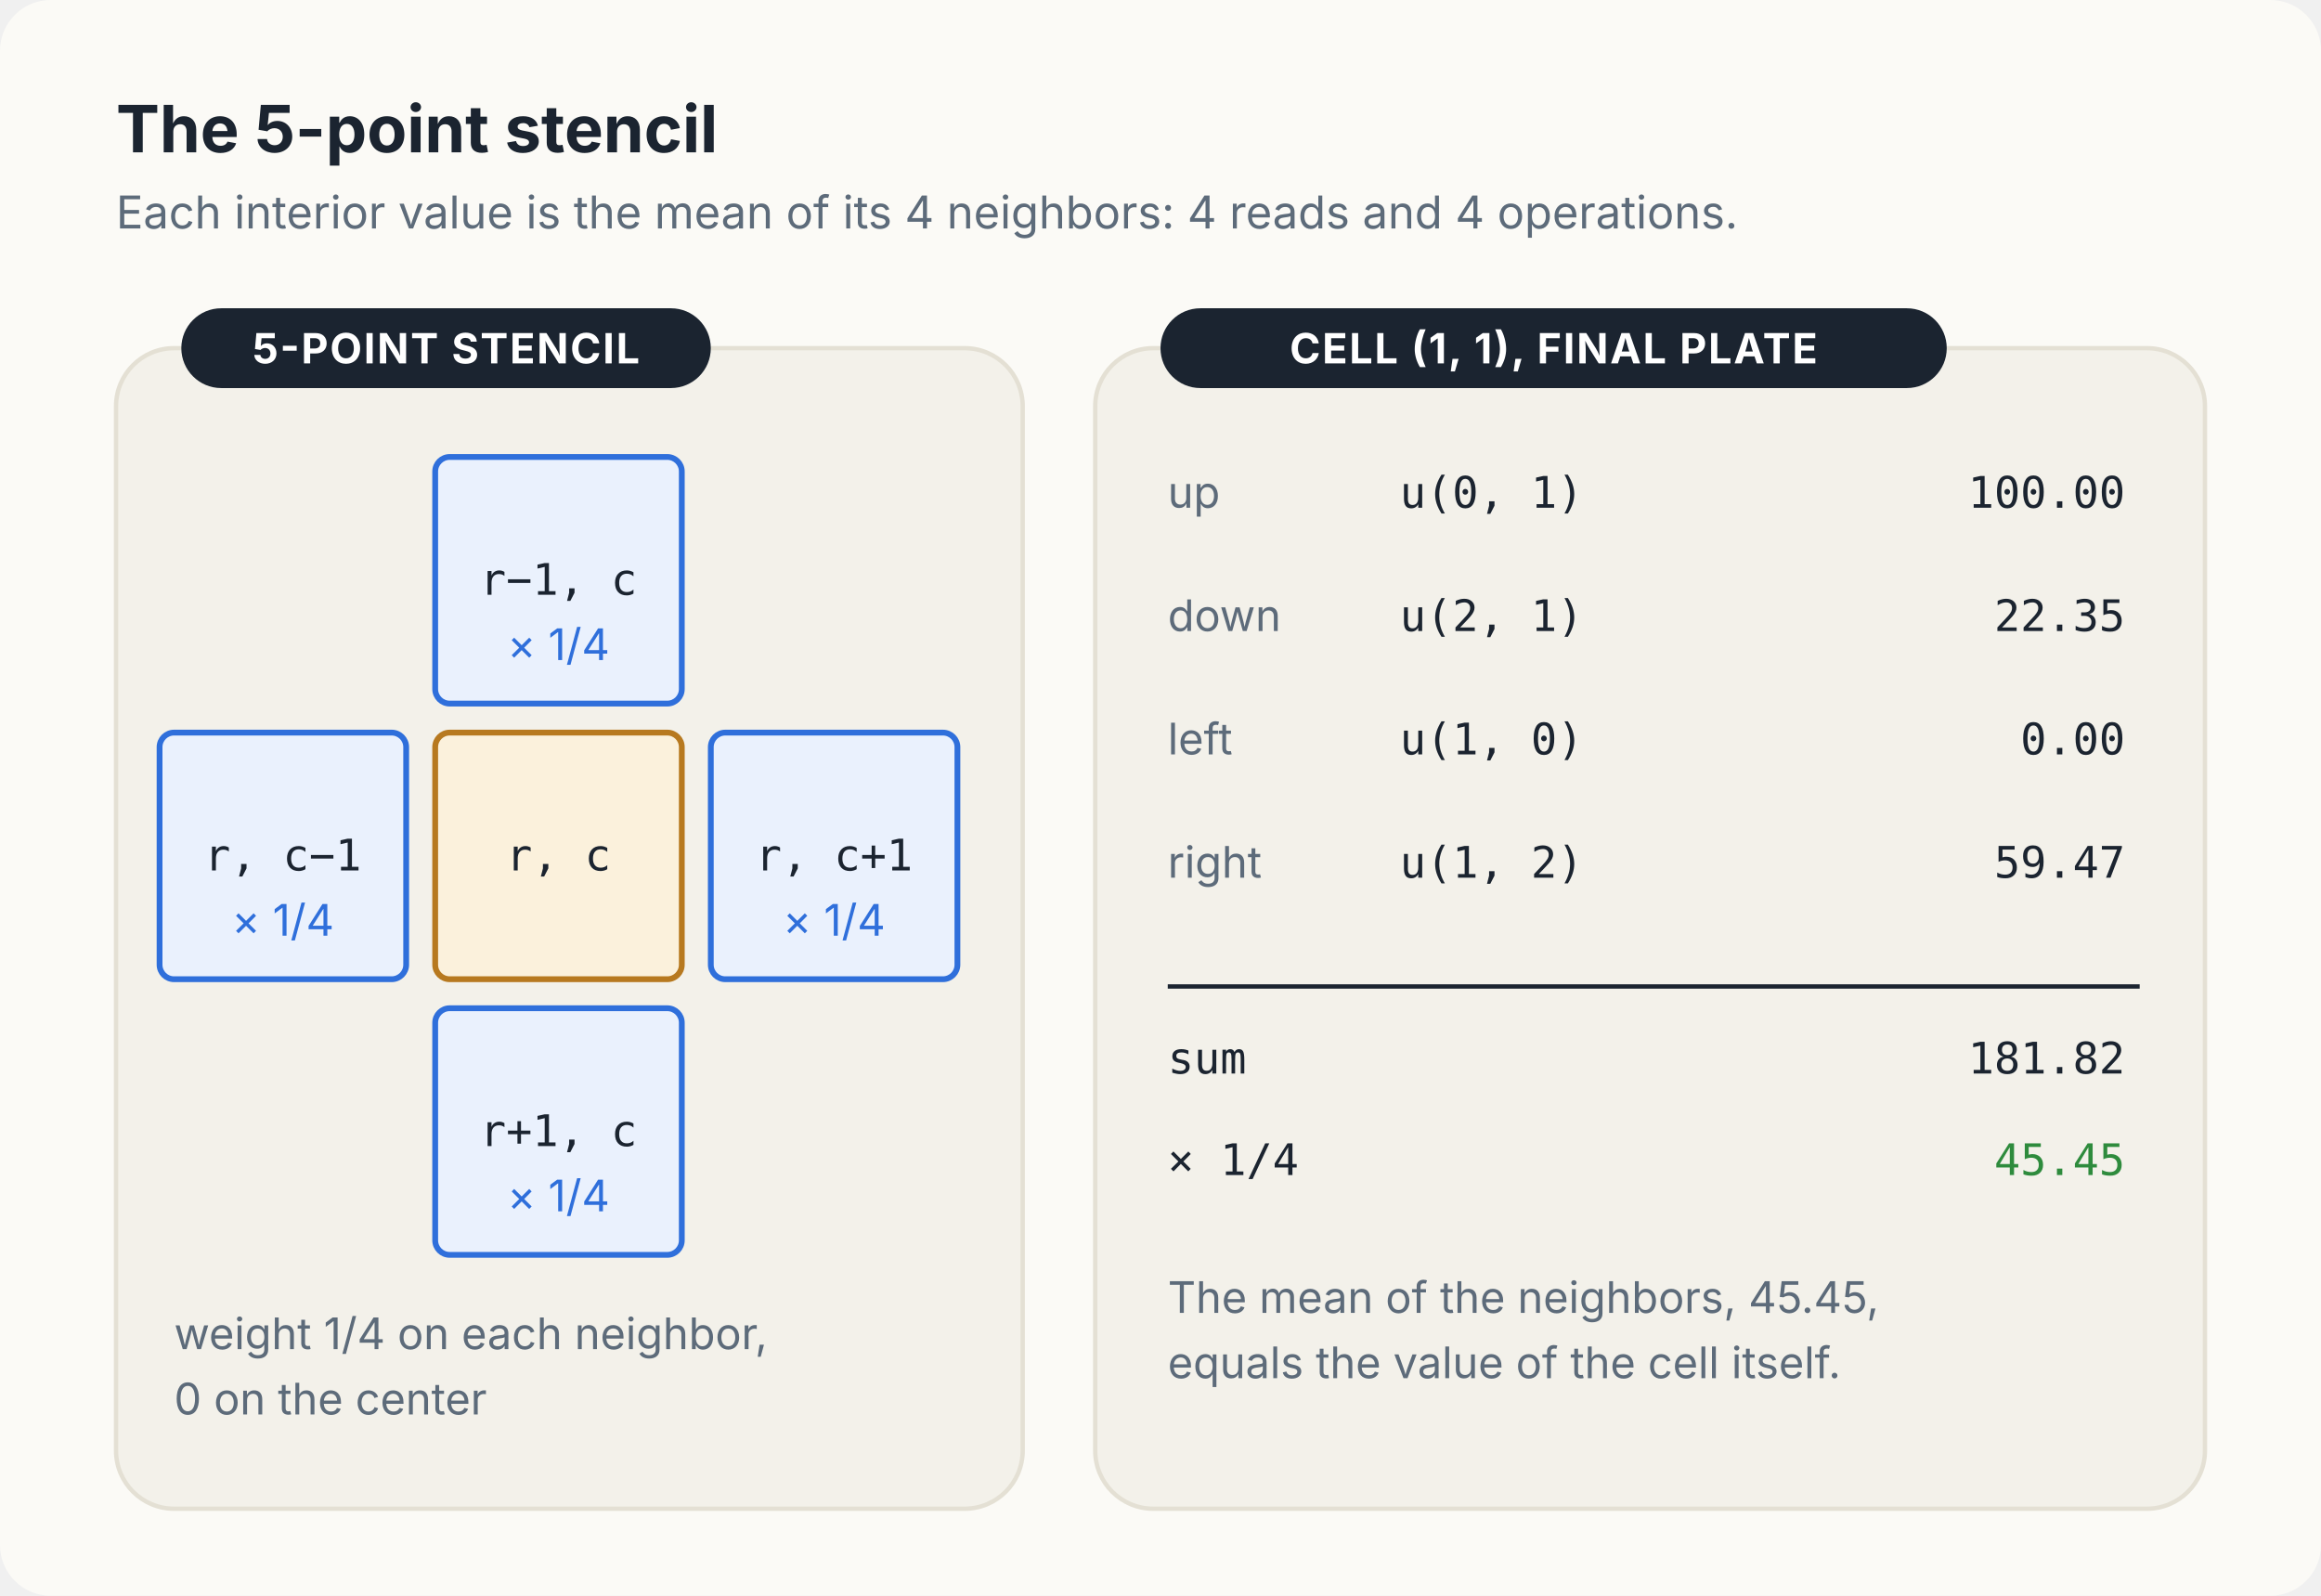
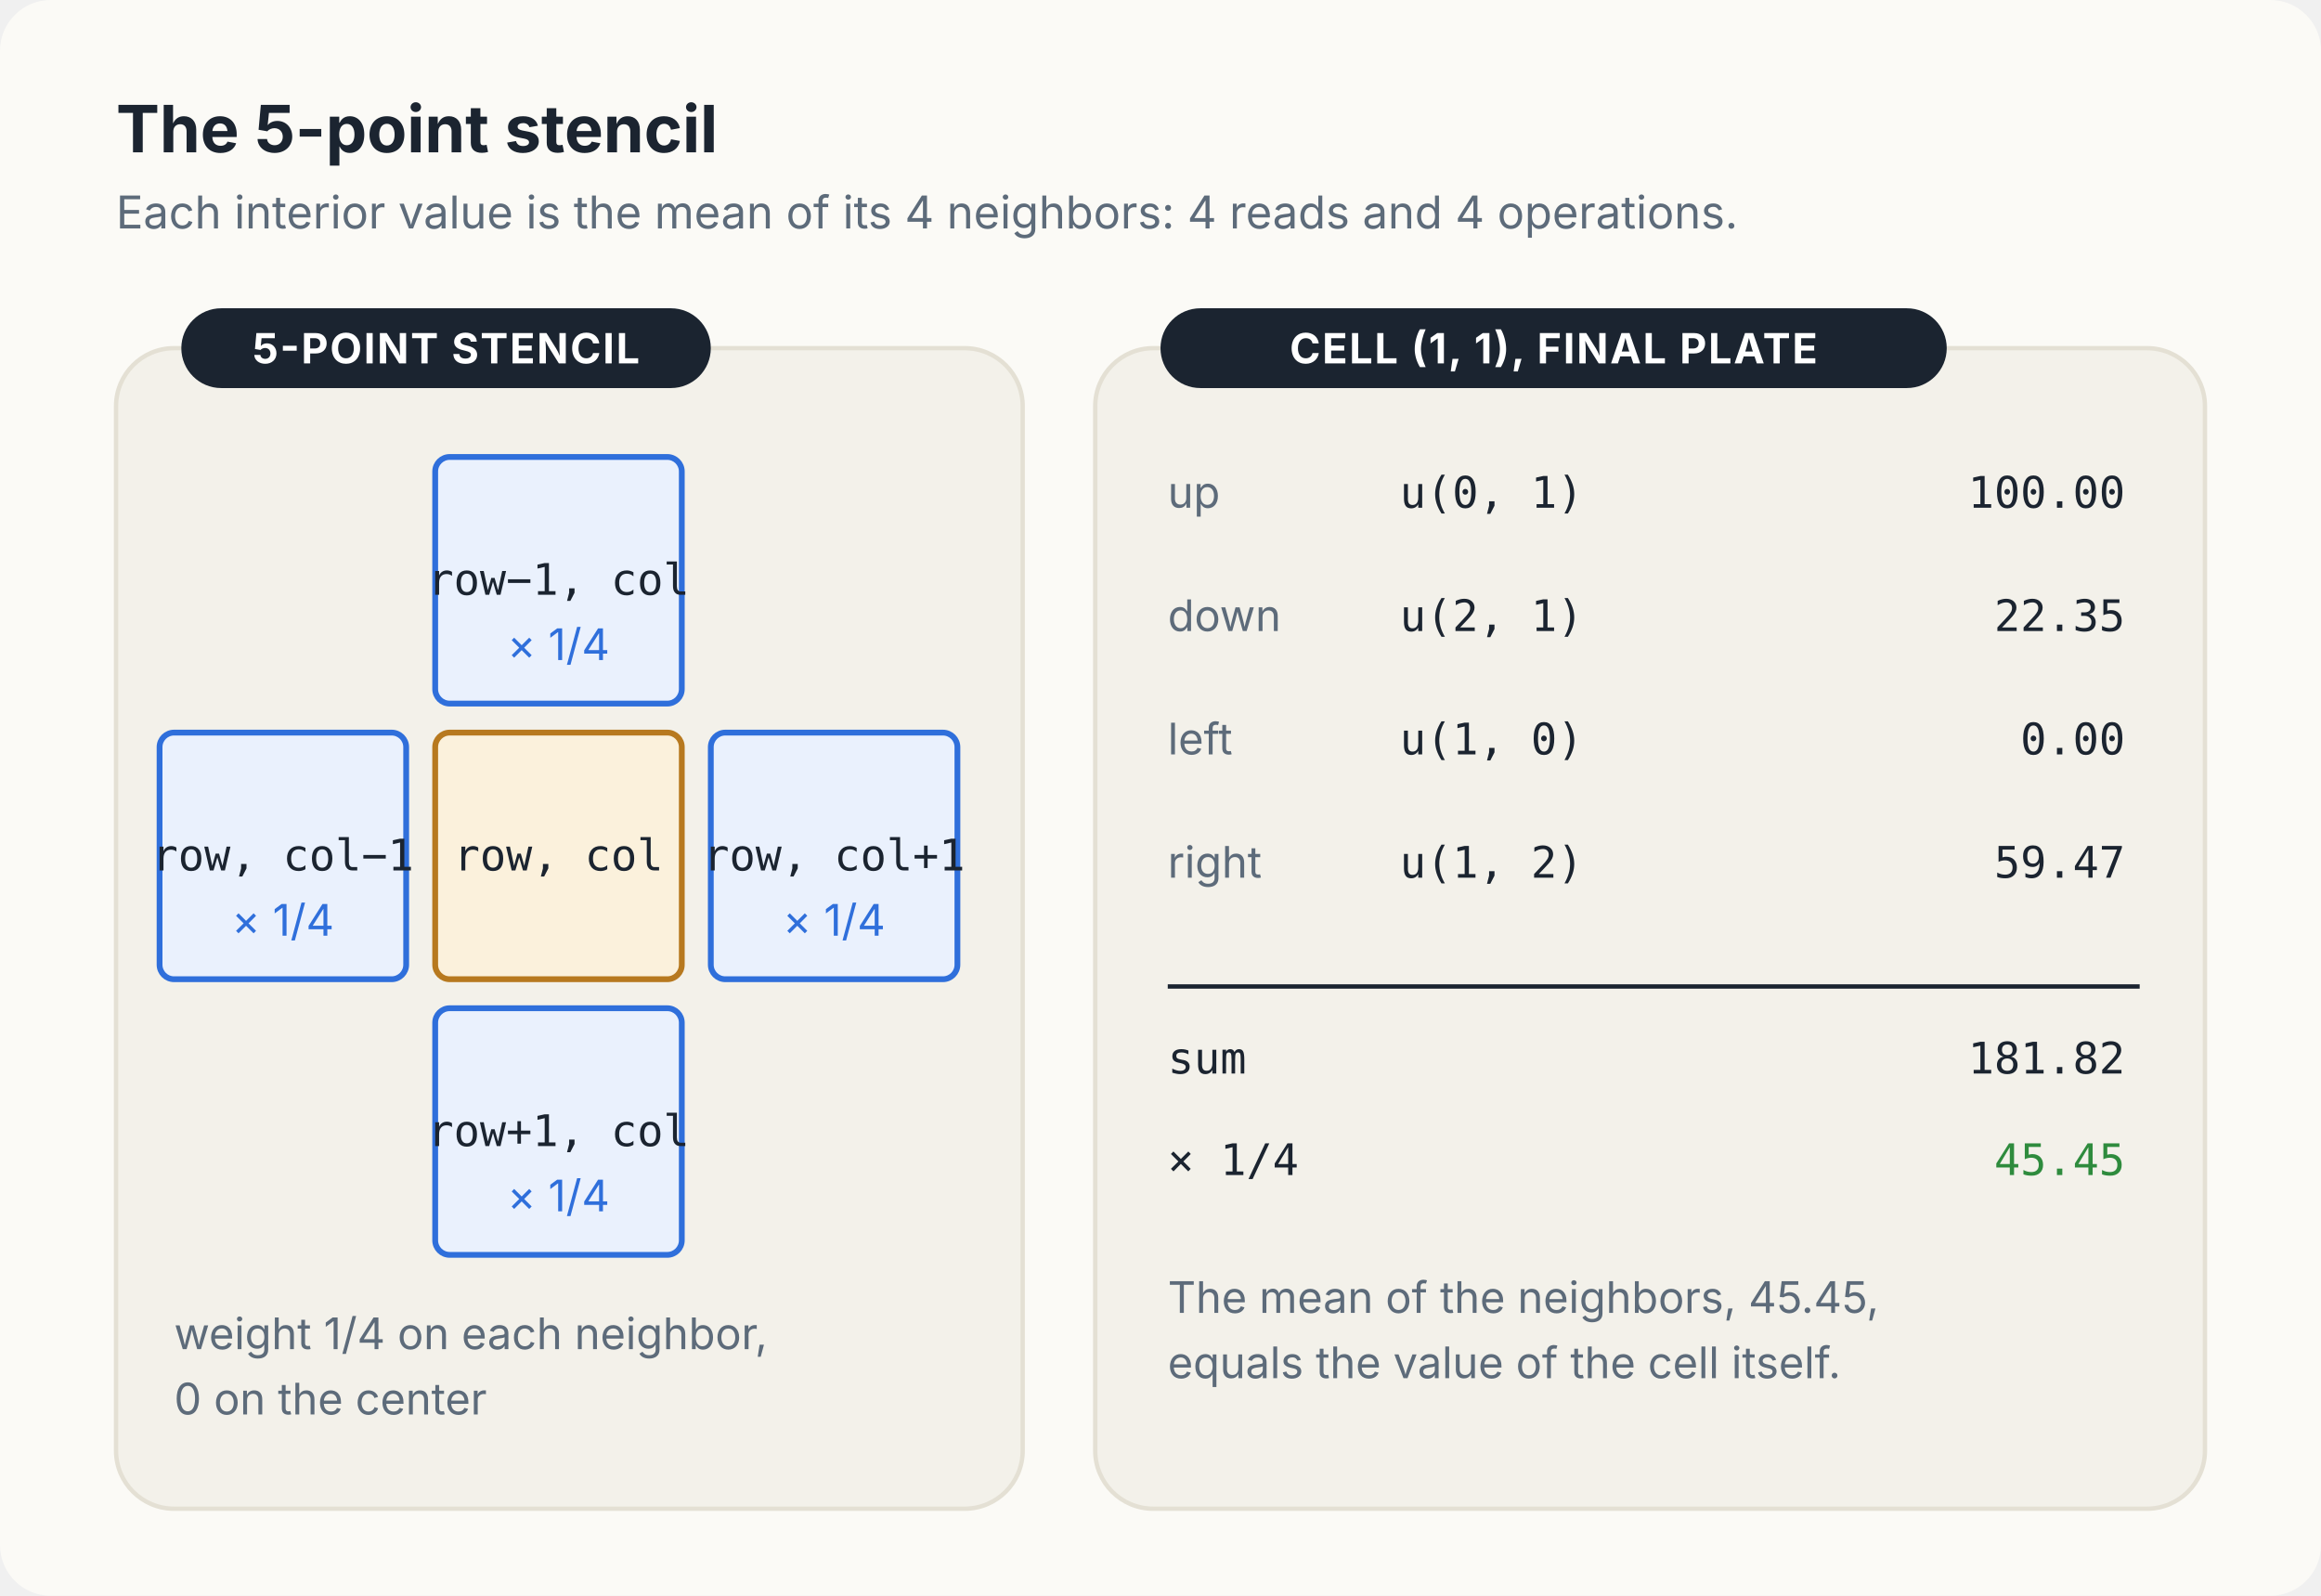
<svg xmlns="http://www.w3.org/2000/svg" viewBox="0 0 640 440" width="640" height="440" role="img" aria-label="Left: a cross of 5 cells, the center (r, c) and its neighbors (r-1, c) above, (r+1, c) below, (r, c-1) to the left and (r, c+1) to the right, with weight 1/4 on each neighbor and 0 on the center. Right: cell (1, 1) of the final plate: up 100, down 22.35, left 0, right 59.47, sum 181.82, times 1/4 gives 45.45, the value of the cell.">
  <style>
    text { font-family: Inter, "Segoe UI", "Helvetica Neue", Helvetica, Arial, sans-serif; fill: #1B2430; }
    .title { font-size: 18px; font-weight: 650; }
    .lede { font-size: 12.5px; fill: #5D6B7A; }
    .name { font-size: 14px; font-weight: 650; }
    .sub { font-size: 12px; fill: #5D6B7A; }
    .note { font-size: 12px; fill: #5D6B7A; }
    .tab { font-size: 11.5px; font-weight: 650; letter-spacing: 0.04em; fill: #5D6B7A; }
    .mono { font-family: "JetBrains Mono", "SF Mono", Menlo, Consolas, monospace; font-size: 12px; }
    .dim { fill: #8794A3; }
    .strong { font-weight: 700; }
    .trap { fill: #CF4526; font-weight: 700; }
    .pill { font-size: 11px; font-weight: 600; }
    .wire { fill: none; stroke: #3F5873; stroke-width: 1.8; stroke-linecap: round; stroke-linejoin: round; }
    .wire.danger { stroke: #CF4526; stroke-dasharray: 6 5; }
    .wire.idle { stroke: #7F8EA0; stroke-dasharray: 2 5; }
  </style>
  <defs>
    <filter id="lift" x="-10%" y="-10%" width="120%" height="135%">
      <feDropShadow dx="0" dy="2" stdDeviation="3" flood-color="#1B2430" flood-opacity="0.13" />
    </filter>
    <linearGradient id="thor-body" x1="0" y1="0" x2="0" y2="1">
      <stop offset="0" stop-color="#C6CCD5" />
      <stop offset="1" stop-color="#979EA9" />
    </linearGradient>
    <linearGradient id="switch-body" x1="0" y1="0" x2="0" y2="1">
      <stop offset="0" stop-color="#3B4656" />
      <stop offset="1" stop-color="#232B37" />
    </linearGradient>
    <marker id="head" viewBox="0 0 10 10" refX="8.5" refY="5" markerUnits="userSpaceOnUse" markerWidth="11" markerHeight="11" orient="auto">
      <path d="M0.5,1 L9,5 L0.5,9 Z" fill="#3F5873" />
    </marker>
    <marker id="head-danger" viewBox="0 0 10 10" refX="8.5" refY="5" markerUnits="userSpaceOnUse" markerWidth="11" markerHeight="11" orient="auto">
      <path d="M0.5,1 L9,5 L0.5,9 Z" fill="#CF4526" />
    </marker>
    <marker id="head-idle" viewBox="0 0 10 10" refX="8.5" refY="5" markerUnits="userSpaceOnUse" markerWidth="11" markerHeight="11" orient="auto">
      <path d="M0.5,1 L9,5 L0.5,9 Z" fill="#7F8EA0" />
    </marker>
  </defs>
  <rect width="640" height="440" rx="14" fill="#FBFAF6" />
  <text x="32.0" y="42.0" class="title" text-anchor="start" xml:space="preserve">The 5-point stencil</text>
  <text x="32.0" y="63.0" class="lede" text-anchor="start" xml:space="preserve">Each interior value is the mean of its 4 neighbors: 4 reads and 4 operations.</text>
  <rect x="32" y="96" width="250" height="320" rx="16" fill="#F3F1EA" stroke="#E4E0D4" stroke-width="1.2" />
  <rect x="50" y="85" width="146.0" height="22" rx="11" fill="#1B2430" />
  <text x="123.0" y="100.2" class="tab" text-anchor="middle" style="fill:#FFFFFF" xml:space="preserve">5-POINT STENCIL</text>
  <rect x="120.0" y="202.0" width="68.0" height="68.0" rx="4" fill="#FBF1DC" stroke="#B7791F" stroke-width="1.6" />
-   <text x="154.0" y="240.0" class="mono" text-anchor="middle" style="fill:#1B2430" xml:space="preserve">r, c</text>
+   <text x="154.0" y="240.0" class="mono" text-anchor="middle" style="fill:#1B2430" xml:space="preserve">row, col</text>
  <rect x="120.0" y="126.0" width="68.0" height="68.0" rx="4" fill="#EAF1FD" stroke="#2F6FDB" stroke-width="1.6" />
-   <text x="154.0" y="164.0" class="mono" text-anchor="middle" style="fill:#1B2430" xml:space="preserve">r−1, c</text>
+   <text x="154.0" y="164.0" class="mono" text-anchor="middle" style="fill:#1B2430" xml:space="preserve">row−1, col</text>
  <text x="154.0" y="182.0" class="note" text-anchor="middle" style="fill:#2F6FDB" xml:space="preserve">× 1/4</text>
  <rect x="120.0" y="278.0" width="68.0" height="68.0" rx="4" fill="#EAF1FD" stroke="#2F6FDB" stroke-width="1.6" />
-   <text x="154.0" y="316.0" class="mono" text-anchor="middle" style="fill:#1B2430" xml:space="preserve">r+1, c</text>
+   <text x="154.0" y="316.0" class="mono" text-anchor="middle" style="fill:#1B2430" xml:space="preserve">row+1, col</text>
  <text x="154.0" y="334.0" class="note" text-anchor="middle" style="fill:#2F6FDB" xml:space="preserve">× 1/4</text>
  <rect x="44.0" y="202.0" width="68.0" height="68.0" rx="4" fill="#EAF1FD" stroke="#2F6FDB" stroke-width="1.6" />
-   <text x="78.0" y="240.0" class="mono" text-anchor="middle" style="fill:#1B2430" xml:space="preserve">r, c−1</text>
+   <text x="78.0" y="240.0" class="mono" text-anchor="middle" style="fill:#1B2430" xml:space="preserve">row, col−1</text>
  <text x="78.0" y="258.0" class="note" text-anchor="middle" style="fill:#2F6FDB" xml:space="preserve">× 1/4</text>
  <rect x="196.0" y="202.0" width="68.0" height="68.0" rx="4" fill="#EAF1FD" stroke="#2F6FDB" stroke-width="1.6" />
-   <text x="230.0" y="240.0" class="mono" text-anchor="middle" style="fill:#1B2430" xml:space="preserve">r, c+1</text>
+   <text x="230.0" y="240.0" class="mono" text-anchor="middle" style="fill:#1B2430" xml:space="preserve">row, col+1</text>
  <text x="230.0" y="258.0" class="note" text-anchor="middle" style="fill:#2F6FDB" xml:space="preserve">× 1/4</text>
  <text x="48.0" y="372.0" class="note" text-anchor="start" xml:space="preserve">weight 1/4 on each neighbor,</text>
  <text x="48.0" y="390.0" class="note" text-anchor="start" xml:space="preserve">0 on the center</text>
  <rect x="302" y="96" width="306" height="320" rx="16" fill="#F3F1EA" stroke="#E4E0D4" stroke-width="1.2" />
  <rect x="320" y="85" width="216.8" height="22" rx="11" fill="#1B2430" />
  <text x="428.4" y="100.2" class="tab" text-anchor="middle" style="fill:#FFFFFF" xml:space="preserve">CELL (1, 1), FINAL PLATE</text>
  <text x="322.0" y="140.0" class="note" text-anchor="start" xml:space="preserve">up</text>
  <text x="386.0" y="140.0" class="mono" text-anchor="start" xml:space="preserve">u(0, 1)</text>
  <text x="586.0" y="140.0" class="mono" text-anchor="end" xml:space="preserve">100.00</text>
  <text x="322.0" y="174.0" class="note" text-anchor="start" xml:space="preserve">down</text>
  <text x="386.0" y="174.0" class="mono" text-anchor="start" xml:space="preserve">u(2, 1)</text>
  <text x="586.0" y="174.0" class="mono" text-anchor="end" xml:space="preserve">22.35</text>
  <text x="322.0" y="208.0" class="note" text-anchor="start" xml:space="preserve">left</text>
  <text x="386.0" y="208.0" class="mono" text-anchor="start" xml:space="preserve">u(1, 0)</text>
  <text x="586.0" y="208.0" class="mono" text-anchor="end" xml:space="preserve">0.00</text>
  <text x="322.0" y="242.0" class="note" text-anchor="start" xml:space="preserve">right</text>
  <text x="386.0" y="242.0" class="mono" text-anchor="start" xml:space="preserve">u(1, 2)</text>
  <text x="586.0" y="242.0" class="mono" text-anchor="end" xml:space="preserve">59.47</text>
  <line x1="322.0" y1="272.0" x2="590.0" y2="272.0" stroke="#1B2430" stroke-width="1.2" />
  <text x="322.0" y="296.0" class="mono" text-anchor="start" xml:space="preserve">sum</text>
  <text x="586.0" y="296.0" class="mono" text-anchor="end" xml:space="preserve">181.82</text>
  <text x="322.0" y="324.0" class="mono" text-anchor="start" xml:space="preserve">× 1/4</text>
  <text x="586.0" y="324.0" class="mono" text-anchor="end" style="fill:#2E8B3D" xml:space="preserve">45.45</text>
  <text x="322.0" y="362.0" class="note" text-anchor="start" xml:space="preserve">The mean of the neighbors, 45.45,</text>
  <text x="322.0" y="380.0" class="note" text-anchor="start" xml:space="preserve">equals the value of the cell itself.</text>
</svg>
